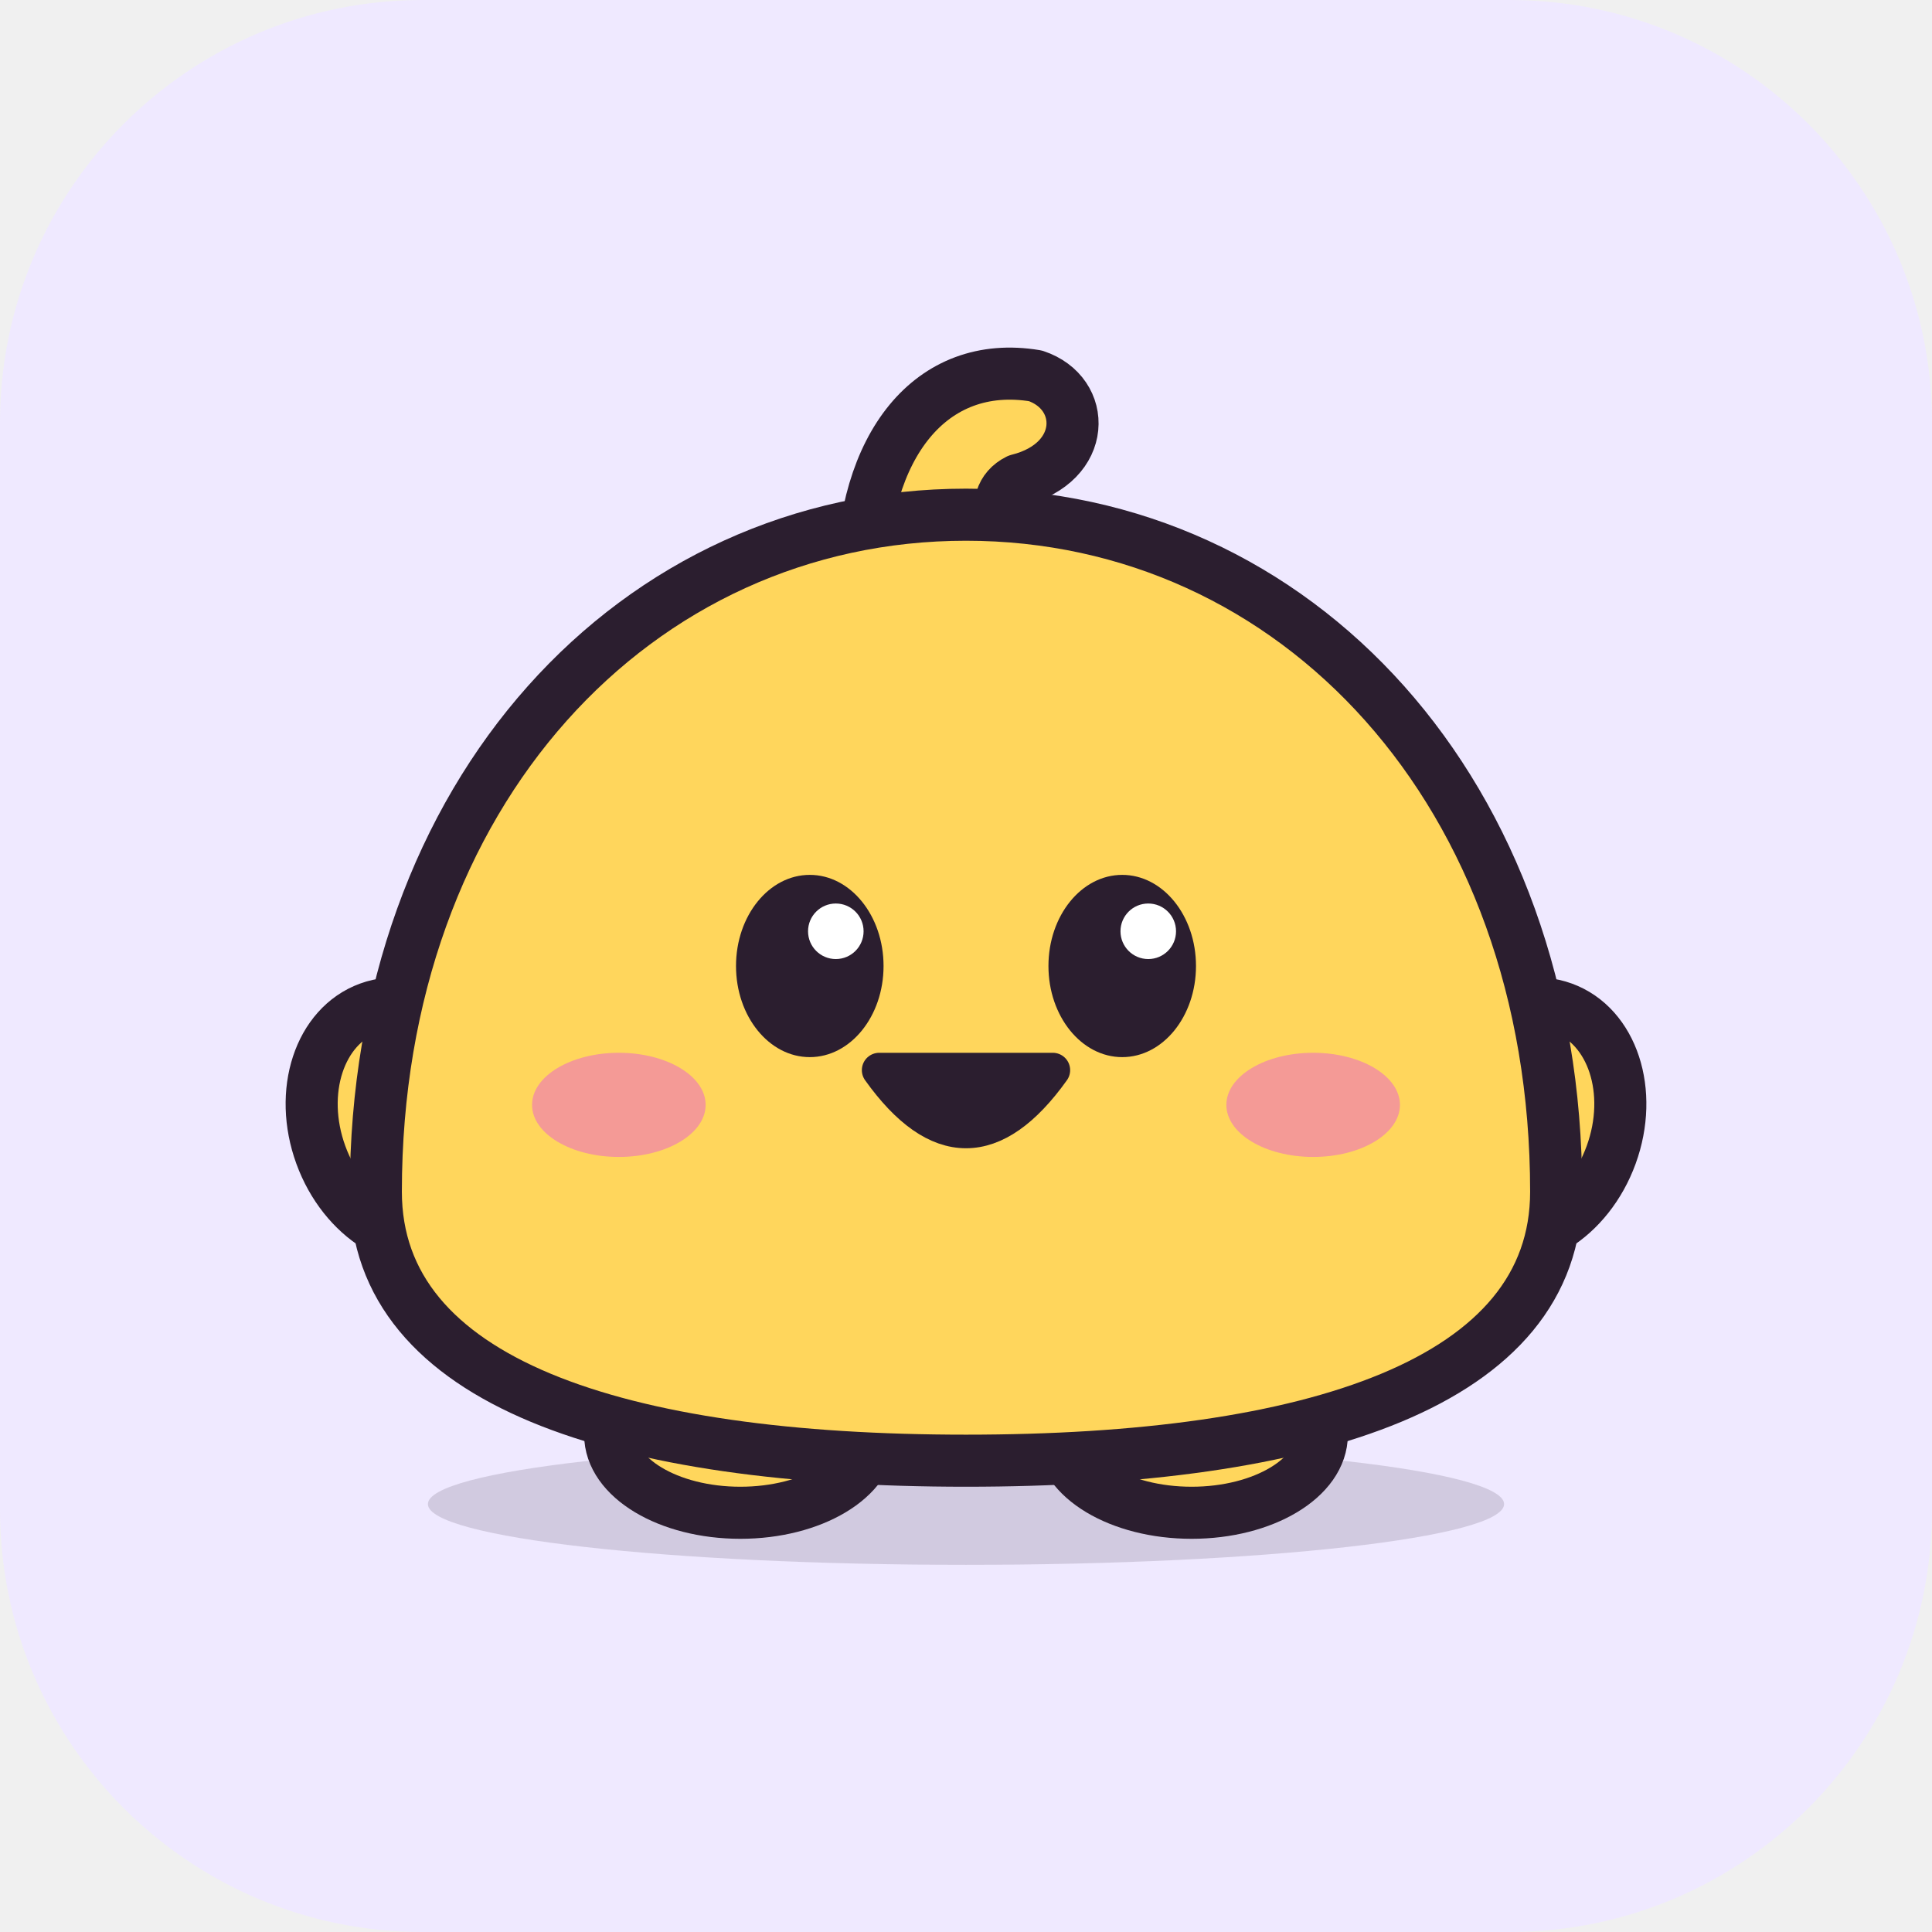
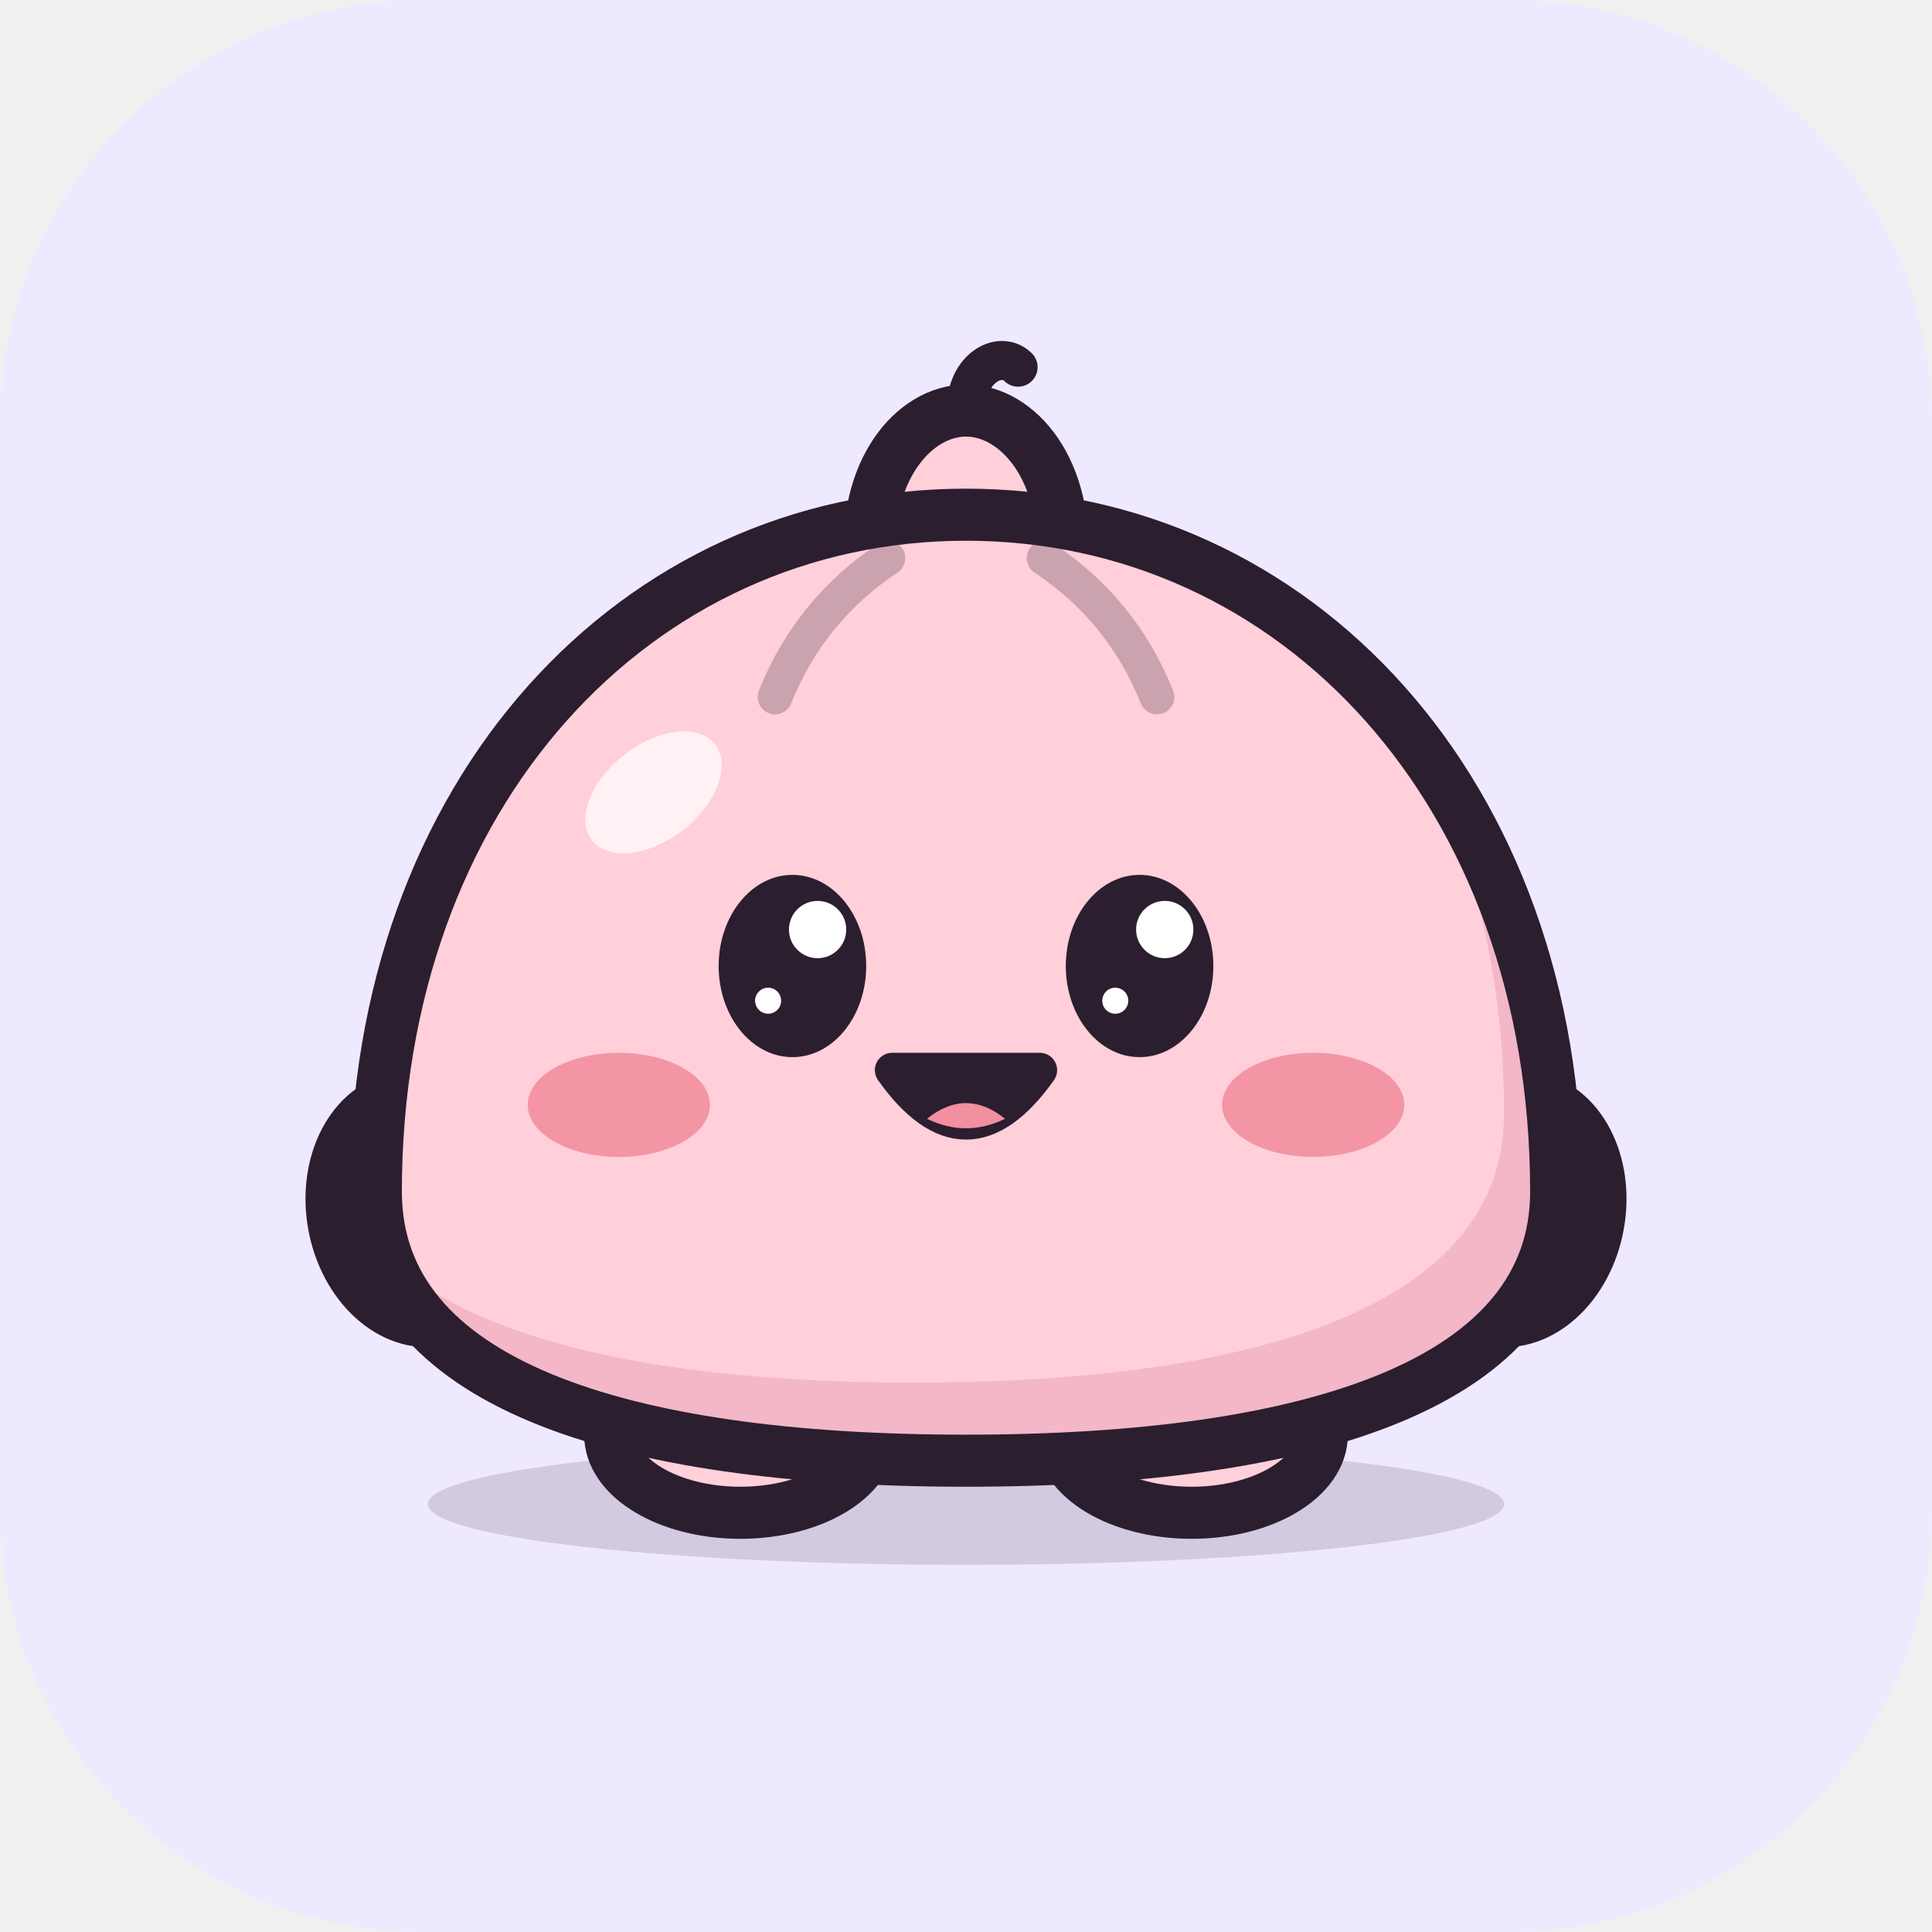
<svg xmlns="http://www.w3.org/2000/svg" viewBox="0 0 512 512" width="512" height="512">
  <rect width="512" height="512" rx="112" fill="#EFE9FF" />
  <g transform="translate(256 256) scale(2.3) translate(-100 -124)">
+     <defs>
+       <clipPath id="body">
+         <path d="M32 150 C32 104 62 72 100 72 C138 72 168 104 168 150 C168 172 140 181 100 181 C60 181 32 172 32 150 Z" />
+       </clipPath>
+     </defs>
    <g stroke="#2B1E2F" stroke-width="6" stroke-linejoin="round" stroke-linecap="round">
      <ellipse cx="100" cy="186" rx="62" ry="7" fill="#2B1E2F" opacity="0.15" stroke="none" />
-       <ellipse cx="74" cy="178" rx="15" ry="9" fill="#FFD65C" />
-       <ellipse cx="126" cy="178" rx="15" ry="9" fill="#FFD65C" />
-       <ellipse cx="36" cy="142" rx="11" ry="14" fill="#FFD65C" transform="rotate(-20 36 142)" />
-       <ellipse cx="164" cy="142" rx="11" ry="14" fill="#FFD65C" transform="rotate(20 164 142)" />
-       <path d="M88 80 C88 64 96 54 108 56 C114 58 114 66 106 68 C102 70 104 76 110 80 Z" fill="#FFD65C" />
-       <path d="M32 150 C32 104 62 72 100 72 C138 72 168 104 168 150 C168 172 140 181 100 181 C60 181 32 172 32 150 Z" fill="#FFD65C" />
-       <g fill="#F28FA0" stroke="none" opacity="0.85">
-         <ellipse cx="60" cy="140" rx="10" ry="6" />
-         <ellipse cx="140" cy="140" rx="10" ry="6" />
+       <ellipse cx="74" cy="178" rx="15" ry="9" fill="#FFCFDA" />
+       <ellipse cx="126" cy="178" rx="15" ry="9" fill="#FFCFDA" />
+       <ellipse cx="37" cy="152" rx="10" ry="13" fill="#FFCFDA" transform="rotate(-10 37 152)" />
+       <ellipse cx="163" cy="152" rx="10" ry="13" fill="#FFCFDA" transform="rotate(10 163 152)" />
+       <path d="M89 78 C88 67 94 60 100 60 C106 60 112 67 111 78 Z" fill="#FFCFDA" />
+       <path d="M100 60 C100 55 104 53 106 55" fill="none" stroke-width="4.5" />
+       <g clip-path="url(#body)" stroke="none">
+         <path d="M32 150 C32 104 62 72 100 72 C138 72 168 104 168 150 C168 172 140 181 100 181 C60 181 32 172 32 150 Z" fill="#F3B7C7" />
+         <path d="M32 150 C32 104 62 72 100 72 C138 72 168 104 168 150 C168 172 140 181 100 181 C60 181 32 172 32 150 Z" fill="#FFCFDA" transform="translate(-6 -9)" />
+         <ellipse cx="64" cy="104" rx="9" ry="5.5" fill="#FFFFFF" opacity="0.7" transform="rotate(-38 64 104)" />
+       </g>
+       <path d="M32 150 C32 104 62 72 100 72 C138 72 168 104 168 150 C168 172 140 181 100 181 C60 181 32 172 32 150 Z" fill="none" />
+       <g fill="none" stroke-width="4" opacity="0.25">
+         <path d="M91 77 Q82 83 78 93" />
+         <path d="M109 77 Q118 83 122 93" />
+       </g>
+       <g fill="#F28FA0" stroke="none" opacity="0.9">
+         <ellipse cx="60" cy="140" rx="10.5" ry="6" />
+         <ellipse cx="140" cy="140" rx="10.5" ry="6" />
      </g>
      <g stroke="none">
-         <ellipse cx="82" cy="124" rx="8.5" ry="10.5" fill="#2B1E2F" />
-         <ellipse cx="118" cy="124" rx="8.5" ry="10.5" fill="#2B1E2F" />
-         <circle cx="85" cy="120" r="3.2" fill="#FFFFFF" />
-         <circle cx="121" cy="120" r="3.2" fill="#FFFFFF" />
+         <ellipse cx="80" cy="124" rx="8.5" ry="10.5" fill="#2B1E2F" />
+         <circle cx="82.9" cy="119.8" r="3.3" fill="#FFFFFF" />
+         <circle cx="77.2" cy="128" r="1.5" fill="#FFFFFF" />
+         <ellipse cx="120" cy="124" rx="8.5" ry="10.5" fill="#2B1E2F" />
+         <circle cx="122.9" cy="119.8" r="3.3" fill="#FFFFFF" />
+         <circle cx="117.2" cy="128" r="1.5" fill="#FFFFFF" />
      </g>
-       <path d="M90 136 q10 14 20 0 Z" fill="#2B1E2F" stroke-width="4" />
+       <path d="M91.5 136 q8.5 12 17 0 Z" fill="#2B1E2F" stroke-width="4" />
+       <path d="M95.5 141.6 q4.5 -3.6 9 0 q-4.5 2.2 -9 0 Z" fill="#F28FA0" stroke="none" />
    </g>
  </g>
</svg>
